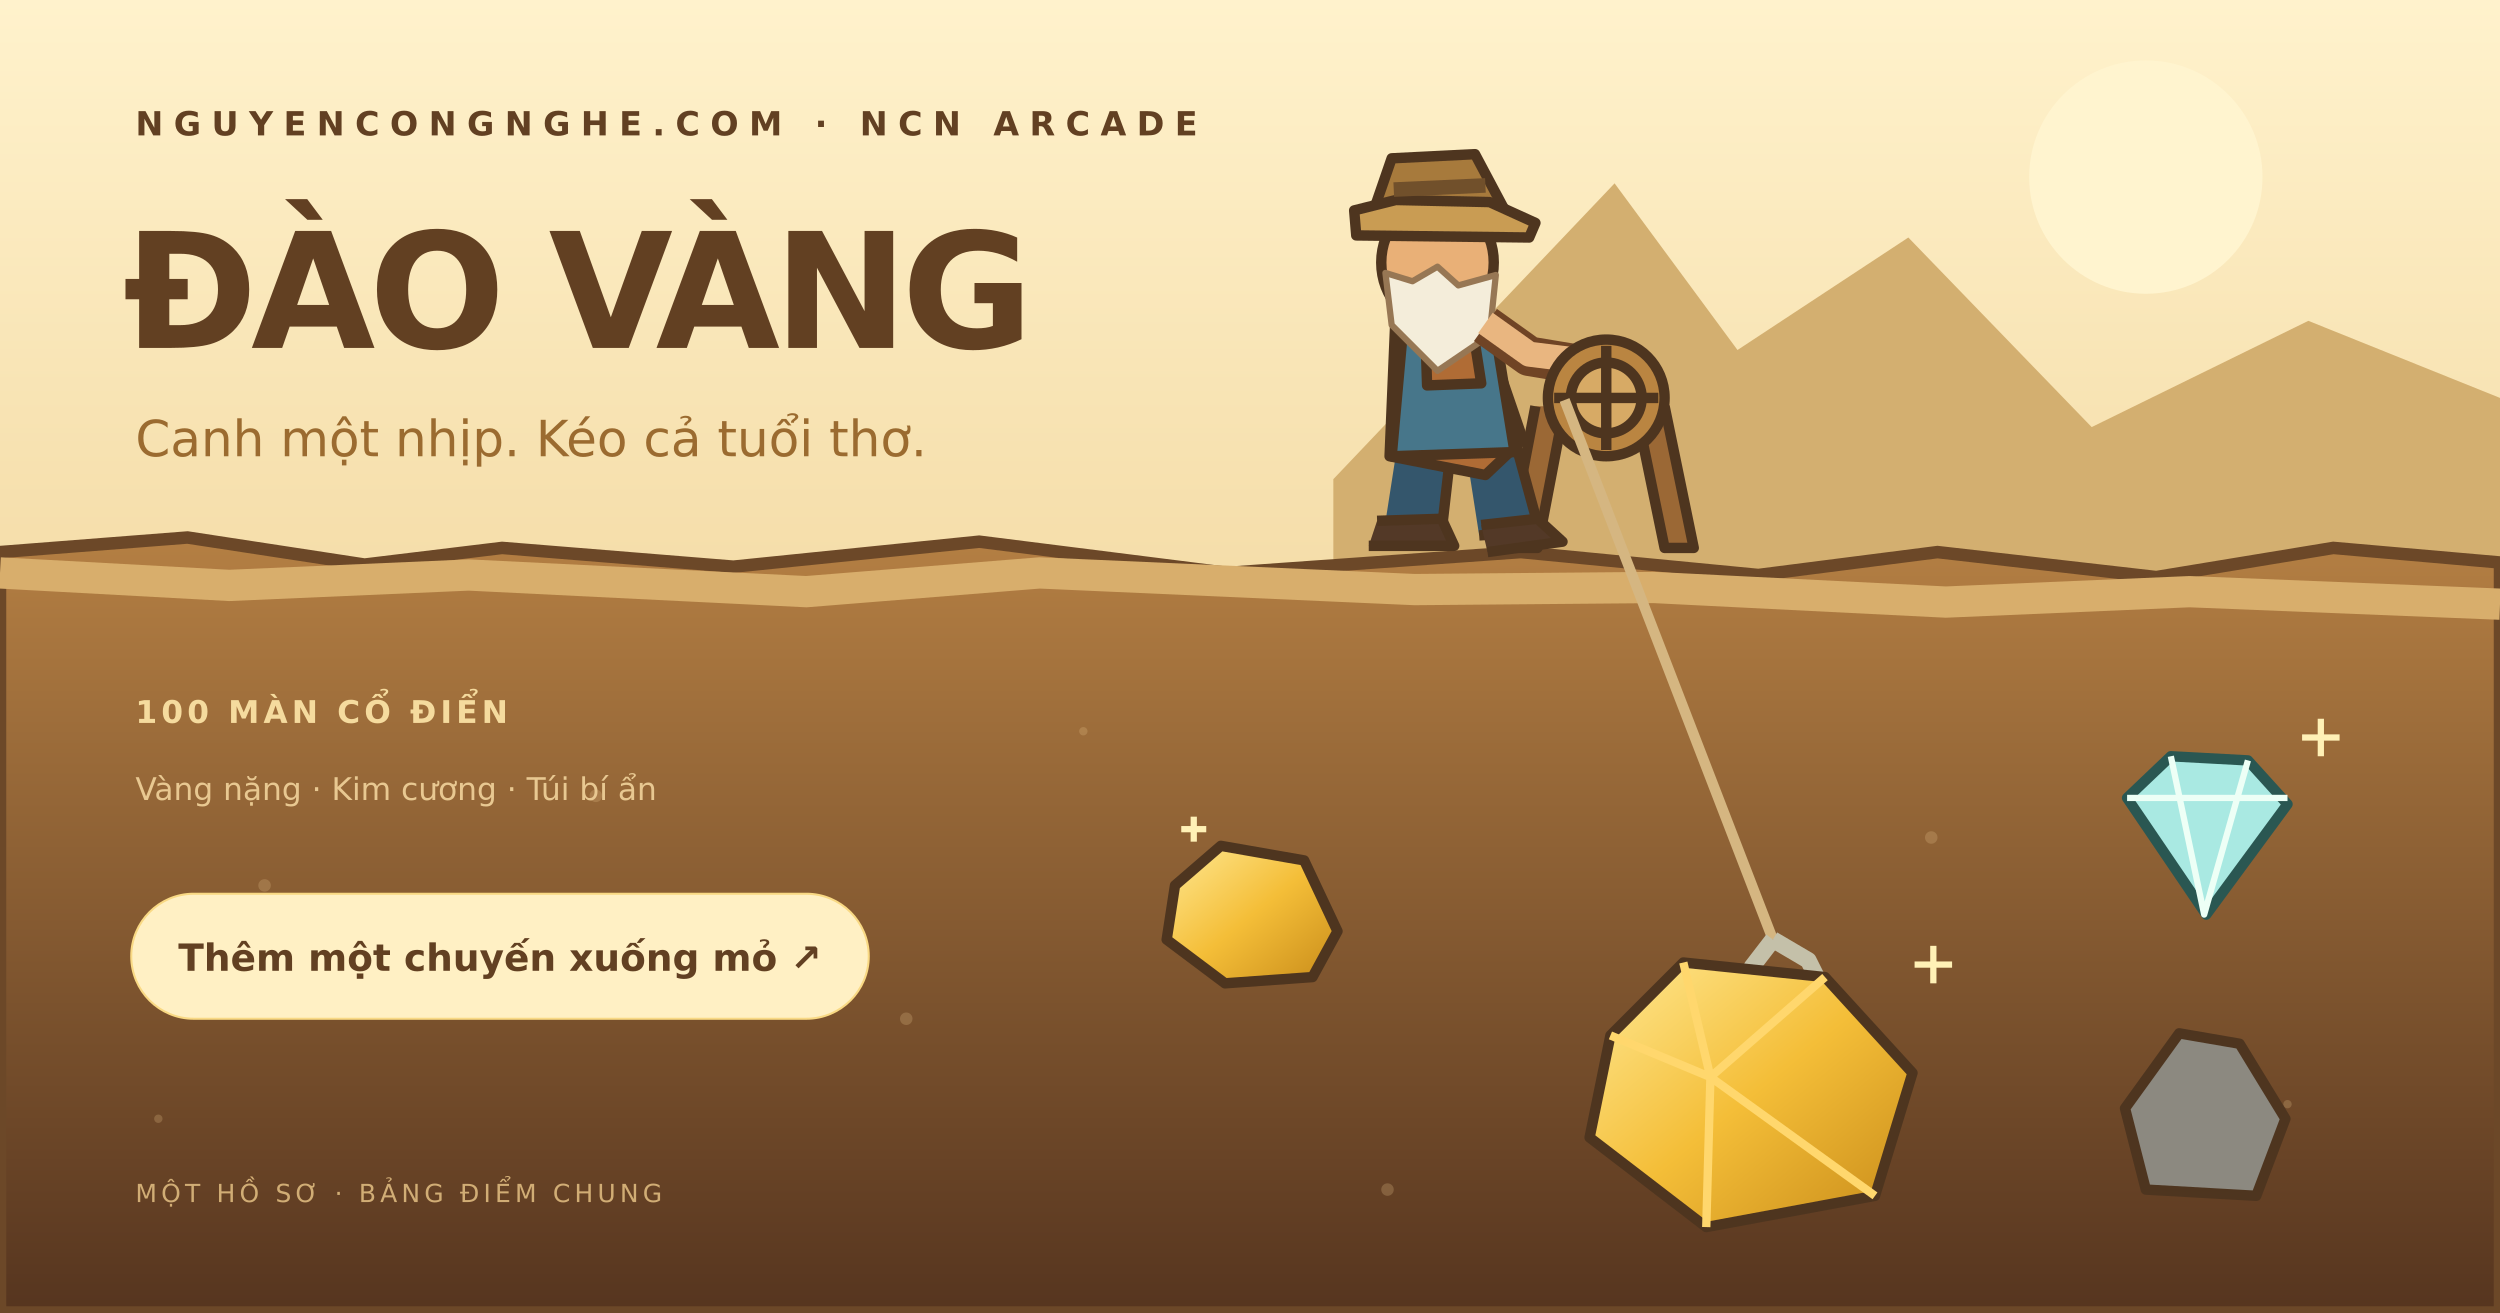
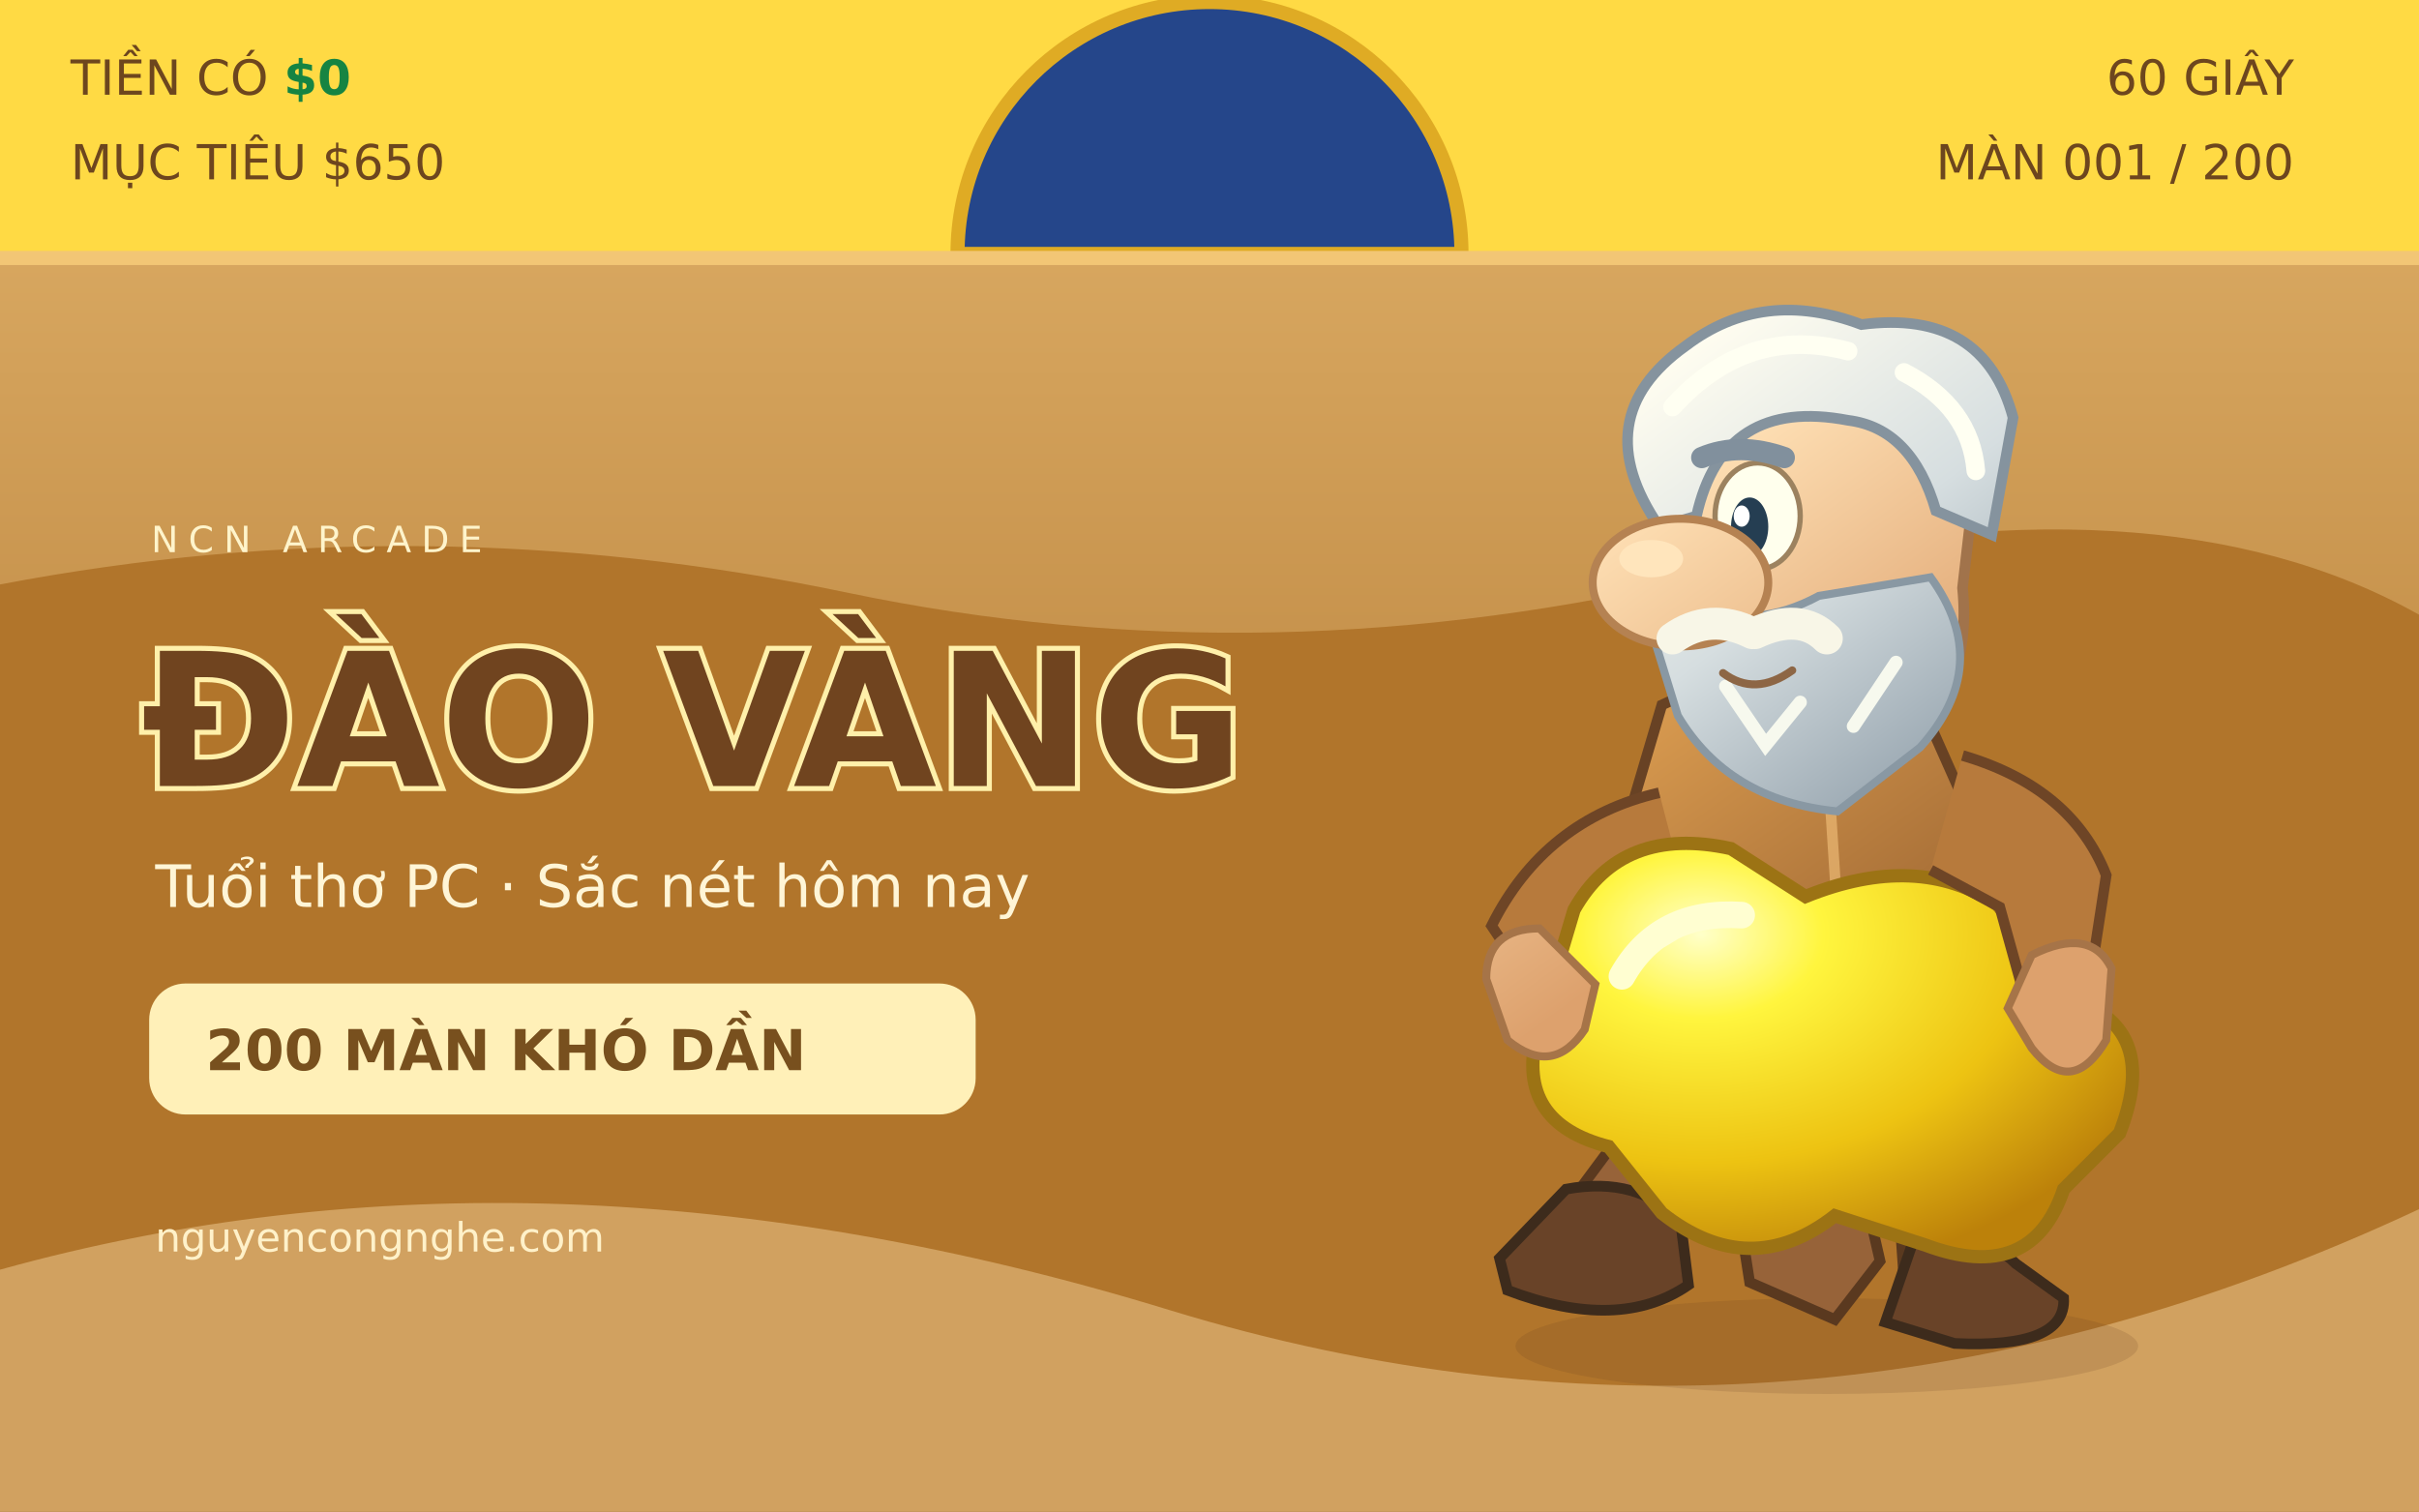
- <svg xmlns="http://www.w3.org/2000/svg" width="1200" height="630" viewBox="0 0 1200 630">
+ <svg xmlns="http://www.w3.org/2000/svg" width="1200" height="750" viewBox="0 0 1200 750">
  <defs>
-     <linearGradient id="sky" x2="0" y2="1">
-       <stop stop-color="#fff2cc" />
-       <stop offset="1" stop-color="#e8c37d" />
-     </linearGradient>
-     <linearGradient id="earth" x2="0" y2="1">
-       <stop stop-color="#b47f43" />
-       <stop offset="1" stop-color="#56351f" />
-     </linearGradient>
-     <linearGradient id="gold" x2="1" y2="1">
-       <stop stop-color="#ffe994" />
-       <stop offset=".5" stop-color="#f4be38" />
-       <stop offset="1" stop-color="#c88b19" />
+     <linearGradient id="bg" x2="0" y2="1">
+       <stop stop-color="#e2b36b" />
+       <stop offset="1" stop-color="#a36824" />
    </linearGradient>
  </defs>
-   <path fill="url(#sky)" d="M0 0h1200v630H0z" />
-   <circle cx="1030" cy="85" r="56" fill="#fff4cf" />
-   <path d="m640 230 135-142 59 80 82-54 88 91 104-51 92 37v120H640" fill="#d3af70" />
-   <path d="M0 265 90 258 175 271 241 263 352 272 470 260 589 275 730 265 844 276 930 265 1035 277 1120 263 1200 270v360H0z" fill="url(#earth)" stroke="#6c4828" stroke-width="6" />
-   <path d="m0 275 110 6 115-5 162 8 112-9 180 8 115-1 140 7 117-5 149 6" fill="none" stroke="#d8ae6c" stroke-width="15" />
-   <g fill="#e5c189" opacity=".25">
-     <circle cx="127" cy="425" r="3" />
-     <circle cx="76" cy="537" r="2" />
-     <circle cx="286" cy="382" r="3" />
-     <circle cx="435" cy="489" r="3" />
-     <circle cx="520" cy="351" r="2" />
-     <circle cx="666" cy="571" r="3" />
-     <circle cx="927" cy="402" r="3" />
-     <circle cx="1098" cy="530" r="2" />
+   <path fill="url(#bg)" d="M0 0H1200V750H0z" />
+   <path fill="#b1752b" d="M0 290Q210 250 420 294T850 285T1200 305V750H0Z" />
+   <path fill="#d1a160" d="M0 630Q270 555 580 650T1200 600V750H0Z" />
+   <path fill="#ffda44" d="M0 0H1200V126H0Z" />
+   <path fill="#25468a" stroke="#dfab24" stroke-width="7" d="M475 126a125 125 0 01250 0Z" />
+   <path stroke="#f2c675" stroke-width="7" d="M0 128H1200" />
+   <g font-family="DejaVu Sans,sans-serif" fill="#6d461e" font-size="24">
+     <text x="35" y="47">TIỀN CÓ <tspan fill="#168442" font-weight="bold">$0</tspan>
+     </text>
+     <text x="35" y="89">MỤC TIÊU $650</text>
+     <text x="1138" y="47" text-anchor="end">60 GIÂY</text>
+     <text x="1138" y="89" text-anchor="end">MÀN 001 / 200</text>
  </g>
-   <g stroke="#4e351f" stroke-width="5" stroke-linejoin="round">
-     <path d="m737 195-13 68h14l13-68m34 0 14 68h14l-14-68" fill="#9b6835" />
-     <path d="m671 212 26-1-5 44-28 2m39-45 24-1 12 44-29 2" fill="#34566c" />
-     <path d="m661 250 31-1 6 13h-41m54-10 27-3 12 11-36 5" fill="#533927" />
-     <path d="m670 148 39-1 22 64-18 17-46-9z" fill="#b06c35" />
-     <path d="m674 152 10 2 1 31 26-1-5-32 11 3 10 62-59 2z" fill="#47768a" />
-     <ellipse cx="690" cy="126" rx="27" ry="30" fill="#e9b077" />
-     <path d="m665 131 13 4 12-7 10 9 18-5-3 29-25 17-22-22z" fill="#f4edda" stroke="#977754" stroke-width="3" />
-     <path d="m658 105 10-29 40-2 17 32z" fill="#a77a3c" />
-     <path d="m650 101 20-5 45 1 22 10-3 7-83-1z" fill="#c99c53" />
-     <path d="m669 91 44-2" fill="none" stroke="#71502b" stroke-width="7" />
-     <path d="m713 156 21 15 24 4" fill="none" stroke="#704425" stroke-width="19" />
-     <path d="m713 155 21 15 24 3" fill="none" stroke="#e9b680" stroke-width="12" />
-     <circle cx="771" cy="191" r="28" fill="#ba8541" />
-     <circle cx="771" cy="191" r="17" fill="#d7aa65" />
-     <path d="m746 191h50m-25-25v50" fill="none" />
-     <path d="m751 192 100 259" stroke="#d5b681" />
-     <path d="m851 451-10 13-2 21 12 13m0-47 17 10 10 20-6 15" fill="none" stroke="#c4c0a9" stroke-width="8" />
-     <path d="m773 497 35-35 68 7 42 46-18 59-81 15-56-43z" fill="url(#gold)" />
-     <path d="m808 462 13 55 55-48m-103 28 48 20-2 72m2-72 79 57" fill="none" stroke="#ffd76d" stroke-width="4" />
-     <path d="m1021 383 21-20 37 2 19 21-39 53z" fill="#a9e9e2" stroke="#2a5752" />
-     <path d="m1021 383h77m-56-20 16 76 21-74" fill="none" stroke="#edfff6" stroke-width="3" />
-     <path d="m1020 532 26-36 29 5 22 36-14 37-53-3z" fill="#8c8980" />
-     <path d="m564 425 22-19 40 7 16 34-12 22-42 3-28-21z" fill="url(#gold)" />
+   <g fill="none" transform="translate(666 132) scale(1.32)">
+     <defs>
+       <linearGradient id="coat" x1="105" y1="174" x2="246" y2="371" gradientUnits="userSpaceOnUse">
+         <stop stop-color="#d89a4f" />
+         <stop offset="1" stop-color="#77441f" />
+       </linearGradient>
+       <linearGradient id="skin" x1="138" y1="65" x2="221" y2="180" gradientUnits="userSpaceOnUse">
+         <stop stop-color="#ffe1b6" />
+         <stop offset="1" stop-color="#dda16d" />
+       </linearGradient>
+       <linearGradient id="silver" x1="116" y1="40" x2="237" y2="204" gradientUnits="userSpaceOnUse">
+         <stop stop-color="#fffdf0" />
+         <stop offset=".48" stop-color="#d6dee0" />
+         <stop offset="1" stop-color="#8b9aa6" />
+       </linearGradient>
+       <radialGradient id="nugget" cx=".28" cy=".22" r=".85">
+         <stop stop-color="#ffffc9" />
+         <stop offset=".24" stop-color="#fff53e" />
+         <stop offset=".65" stop-color="#edc312" />
+         <stop offset="1" stop-color="#bc810a" />
+       </radialGradient>
+     </defs>
+     <ellipse cx="182" cy="406" rx="117" ry="18" fill="#5c371c" opacity=".15" />
+     <path d="M130 292 183 291 202 374 185 396 153 382 146 337 118 366 84 354Z" fill="#976339" stroke="#5a391f" stroke-width="4" />
+     <path d="M196 293 237 283 256 353 244 387 211 381 208 337Z" fill="#86532b" stroke="#5a391f" stroke-width="4" />
+     <path d="M84 347Q111 342 127 359L130 383Q104 401 62 385L59 373Z" fill="#694328" stroke="#3d2b1c" stroke-width="4" />
+     <path d="M215 365Q240 362 253 375L271 388Q272 407 230 405L204 397Z" fill="#694328" stroke="#3d2b1c" stroke-width="4" />
+     <path d="M120 165Q171 141 218 166L246 229 235 312Q183 334 121 305L99 236Z" fill="url(#coat)" stroke="#684224" stroke-width="4" />
+     <path d="M182 182 190 306M127 268Q181 286 233 265" stroke="#efbd78" stroke-width="4" opacity=".65" />
+     <circle cx="188" cy="240" r="5" fill="#ebc486" />
+     <path d="M124 80Q127 37 172 29 225 29 239 69L233 121Q237 161 209 177 155 183 130 142Z" fill="url(#skin)" stroke="#a1734b" stroke-width="4" />
+     <path d="M119 98Q91 57 129 30 158 8 195 22 241 16 252 57L244 101 223 92Q214 61 190 58 143 49 133 94Z" fill="url(#silver)" stroke="#85939e" stroke-width="4" />
+     <path d="M124 53Q152 22 190 32M211 40Q236 53 238 77" stroke="#fffff2" stroke-width="7" stroke-linecap="round" />
+     <ellipse cx="156" cy="94" rx="16" ry="20" fill="#ffffed" stroke="#9c825f" stroke-width="2" />
+     <ellipse cx="153" cy="98" rx="7" ry="11" fill="#253e52" />
+     <ellipse cx="150" cy="94" rx="3" ry="4" fill="white" />
+     <path d="M135 72Q149 66 166 72" stroke="#81909d" stroke-width="8" stroke-linecap="round" />
+     <path d="M132 128Q155 137 179 124L221 117Q245 150 217 181L186 205Q145 201 126 169L118 143Z" fill="url(#silver)" stroke="#8998a3" stroke-width="3" />
+     <path d="M144 158 159 180 172 164M192 173 208 149" stroke="#f7f9ee" stroke-width="5" stroke-linecap="round" />
+     <ellipse cx="127" cy="119" rx="33" ry="24" fill="url(#skin)" stroke="#b58252" stroke-width="3" />
+     <ellipse cx="116" cy="110" rx="12" ry="7" fill="#ffe5bc" />
+     <path d="M124 140Q138 130 154 138M155 138Q172 130 182 140" stroke="#f8f6e7" stroke-width="12" stroke-linecap="round" />
+     <path d="M143 153Q155 162 169 152" stroke="#8d6645" stroke-width="3" stroke-linecap="round" />
+     <path d="M119 198Q76 208 56 248L76 278 131 244" fill="#b77a3c" stroke="#6e4526" stroke-width="4" />
+     <path d="M87 242Q105 210 146 219L174 237Q216 220 246 240L280 278Q306 290 292 326L271 347Q259 383 219 368L185 357Q153 382 120 356L100 331Q65 322 73 289Z" fill="url(#nugget)" stroke="#9c7314" stroke-width="5" />
+     <path d="M105 267Q119 242 150 244M118 252 123 249" stroke="#fffed1" stroke-width="10" stroke-linecap="round" />
+     <path d="M233 184Q274 196 287 229L281 268 257 277 247 241 221 227" fill="#b77a3c" stroke="#6e4526" stroke-width="4" />
+     <path d="M259 259Q281 248 289 264L287 291Q274 313 259 294L250 279Z" fill="url(#skin)" stroke="#a67448" stroke-width="3" />
+     <path d="M74 249Q54 249 54 268L62 291Q79 305 91 287L95 270Z" fill="url(#skin)" stroke="#a67448" stroke-width="3" />
  </g>
-   <g fill="#624022" font-family="DejaVu Sans,Arial,sans-serif">
-     <text x="65" y="65" font-size="16" font-weight="bold" letter-spacing="5">NGUYENCONGNGHE.COM · NCN ARCADE</text>
-     <text x="59" y="167" font-size="77" font-weight="bold" letter-spacing="-3">ĐÀO VÀNG</text>
-     <text x="65" y="219" font-size="24" fill="#9b6b30">Canh một nhịp. Kéo cả tuổi thơ.</text>
-     <text x="65" y="347" font-size="15" font-weight="bold" letter-spacing="2" fill="#f5db9e">100 MÀN CỔ ĐIỂN</text>
-     <text x="65" y="384" font-size="15" fill="#e8c891">Vàng nặng · Kim cương · Túi bí ẩn</text>
-     <rect x="63" y="429" width="354" height="60" rx="30" fill="#fff0c4" stroke="#f9d984" />
-     <text x="240" y="466" text-anchor="middle" font-size="18" font-weight="bold">Thêm một chuyến xuống mỏ ↗</text>
-     <text x="65" y="577" font-size="12" fill="#d1ad75" letter-spacing="2">MỘT HỒ SƠ · BẢNG ĐIỂM CHUNG</text>
-   </g>
-   <g stroke="#fff1b6" stroke-width="3">
-     <path d="M928 454v18m-9-9h18M573 392v12m-6-6h12M1114 345v18m-9-9h18" />
+   <g font-family="DejaVu Sans,sans-serif">
+     <text x="75" y="274" font-size="18" letter-spacing="5" fill="#fff4cb">NCN ARCADE</text>
+     <text x="70" y="390" font-size="92" font-weight="bold" fill="#70441f" stroke="#fff0aa" stroke-width="5" paint-order="stroke">ĐÀO VÀNG</text>
+     <text x="77" y="450" font-size="29" fill="#fff5d6">Tuổi thơ PC · Sắc nét hôm nay</text>
+     <rect x="74" y="488" width="410" height="65" rx="18" fill="#fff0b8" />
+     <text x="102" y="531" font-size="28" font-weight="bold" fill="#78501e">200 MÀN KHÓ DẦN</text>
+     <text x="77" y="621" font-size="20" fill="#fff1c9">nguyencongnghe.com</text>
  </g>
</svg>
